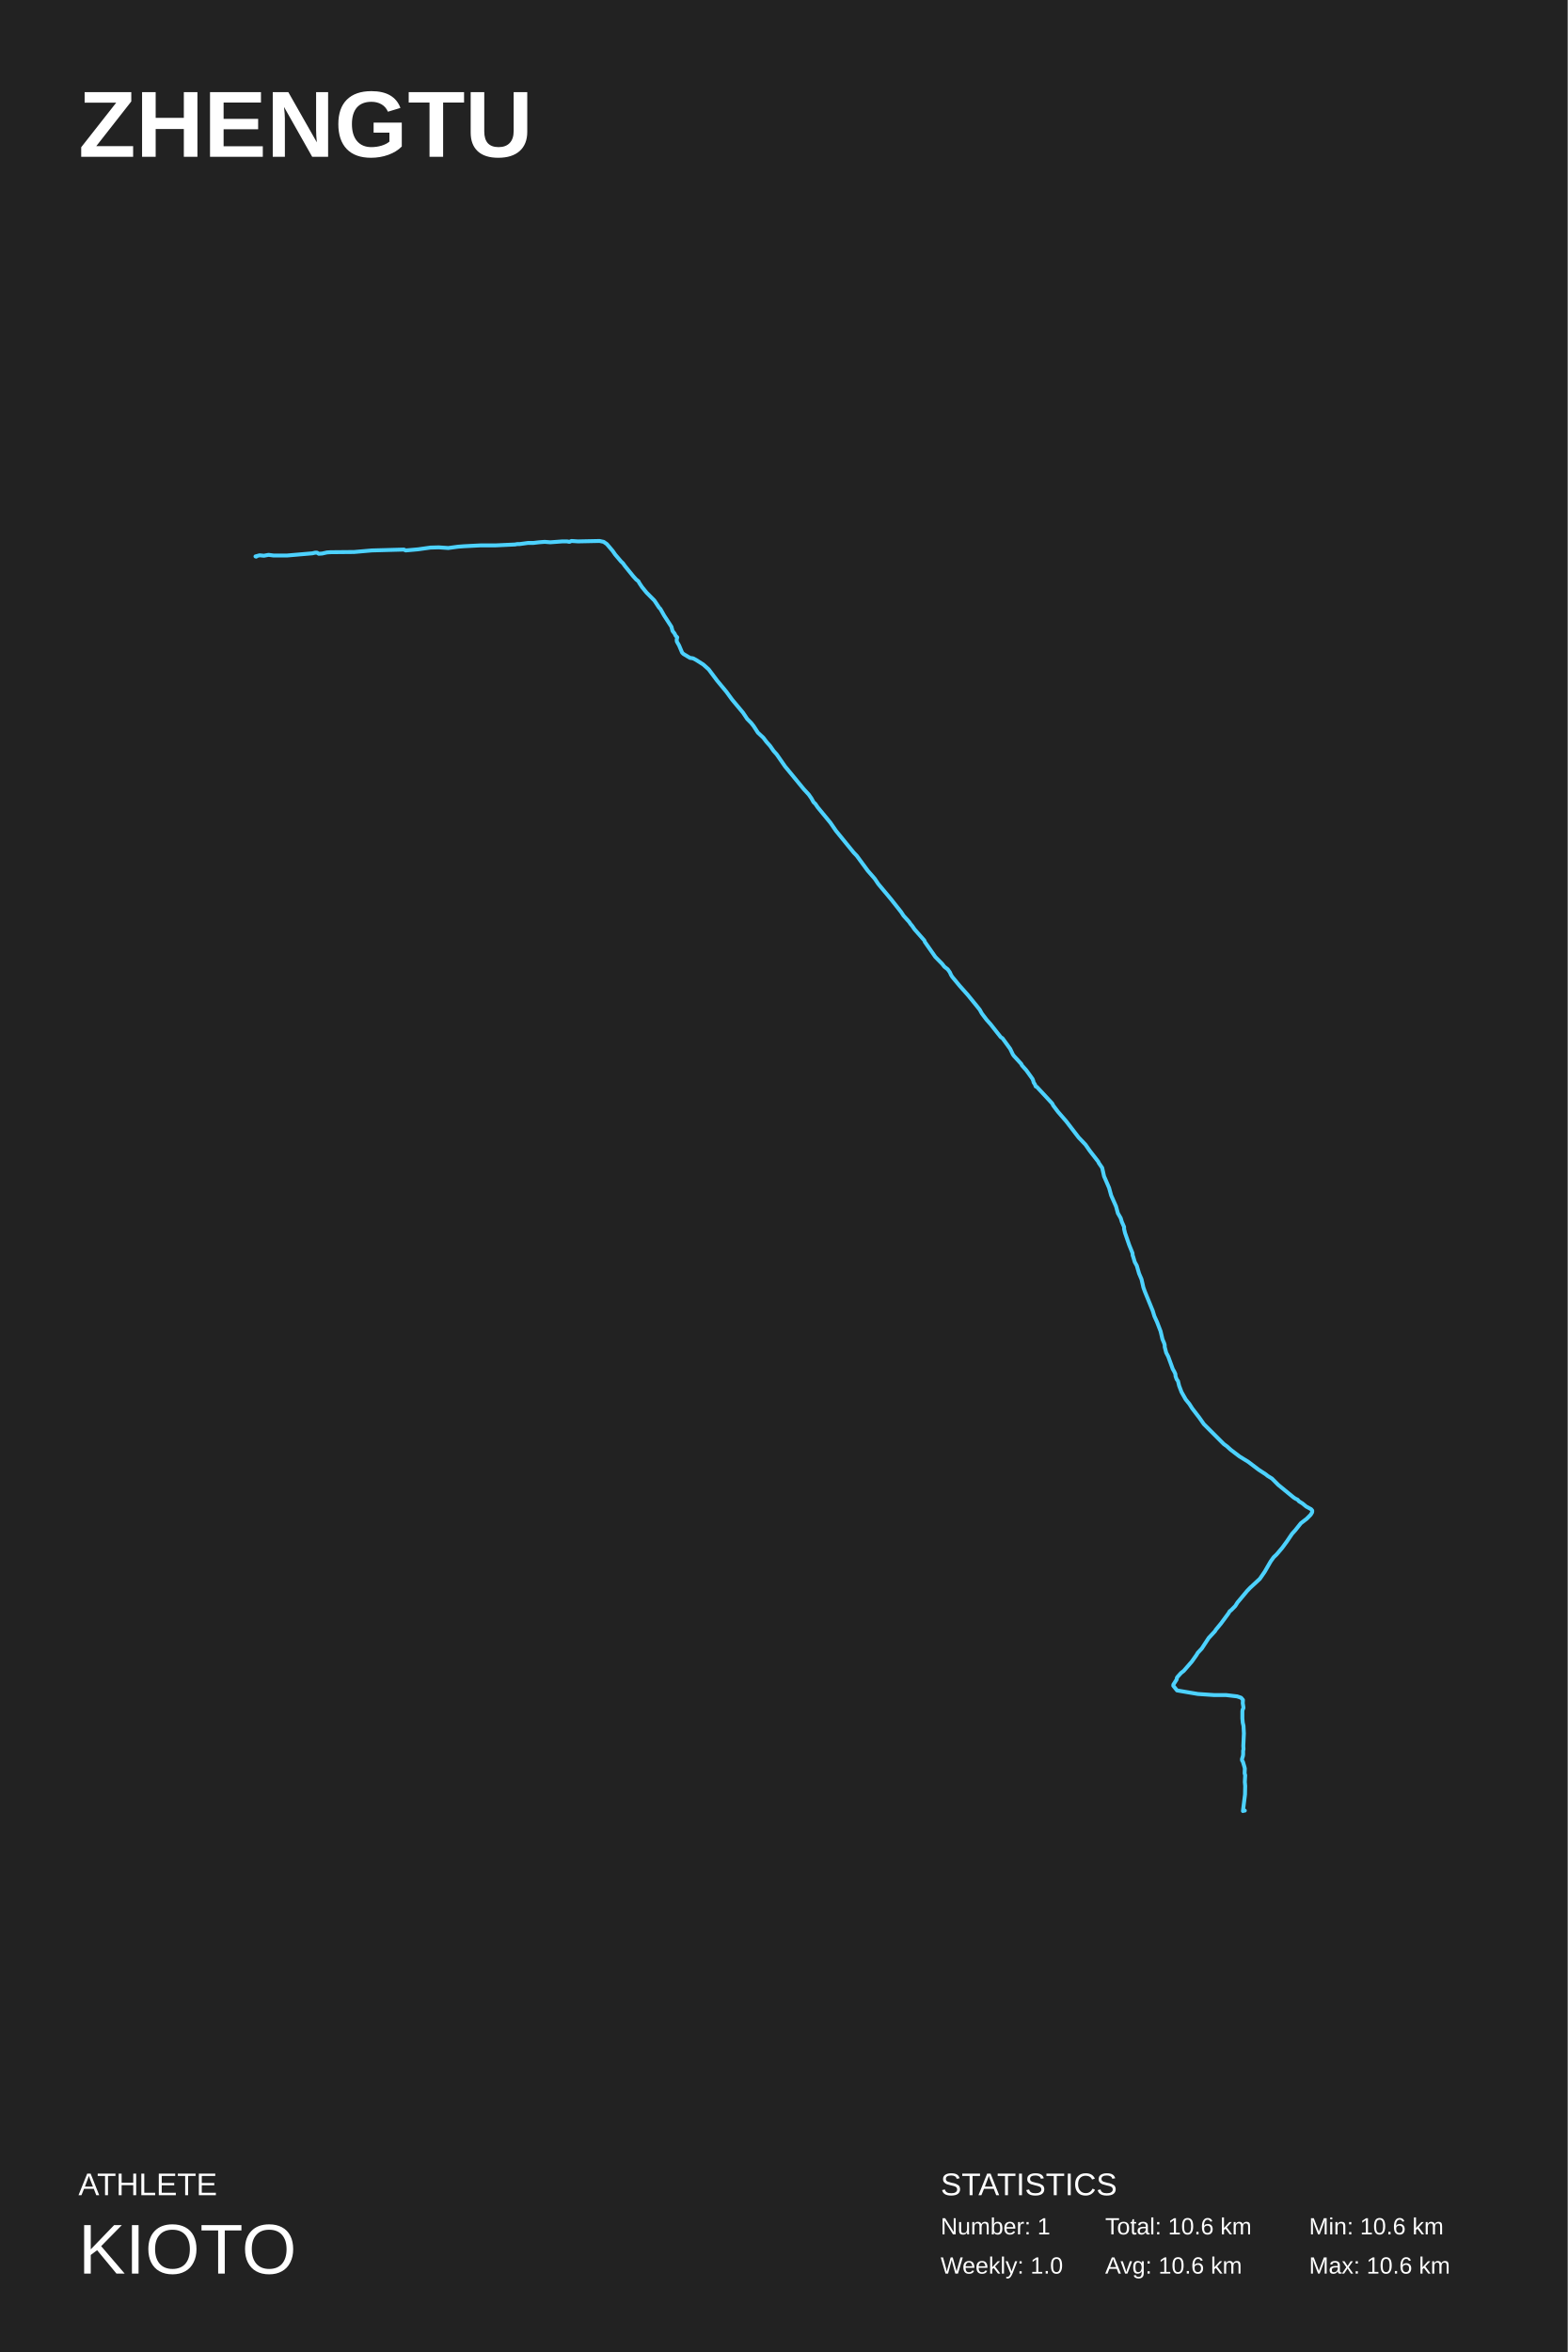
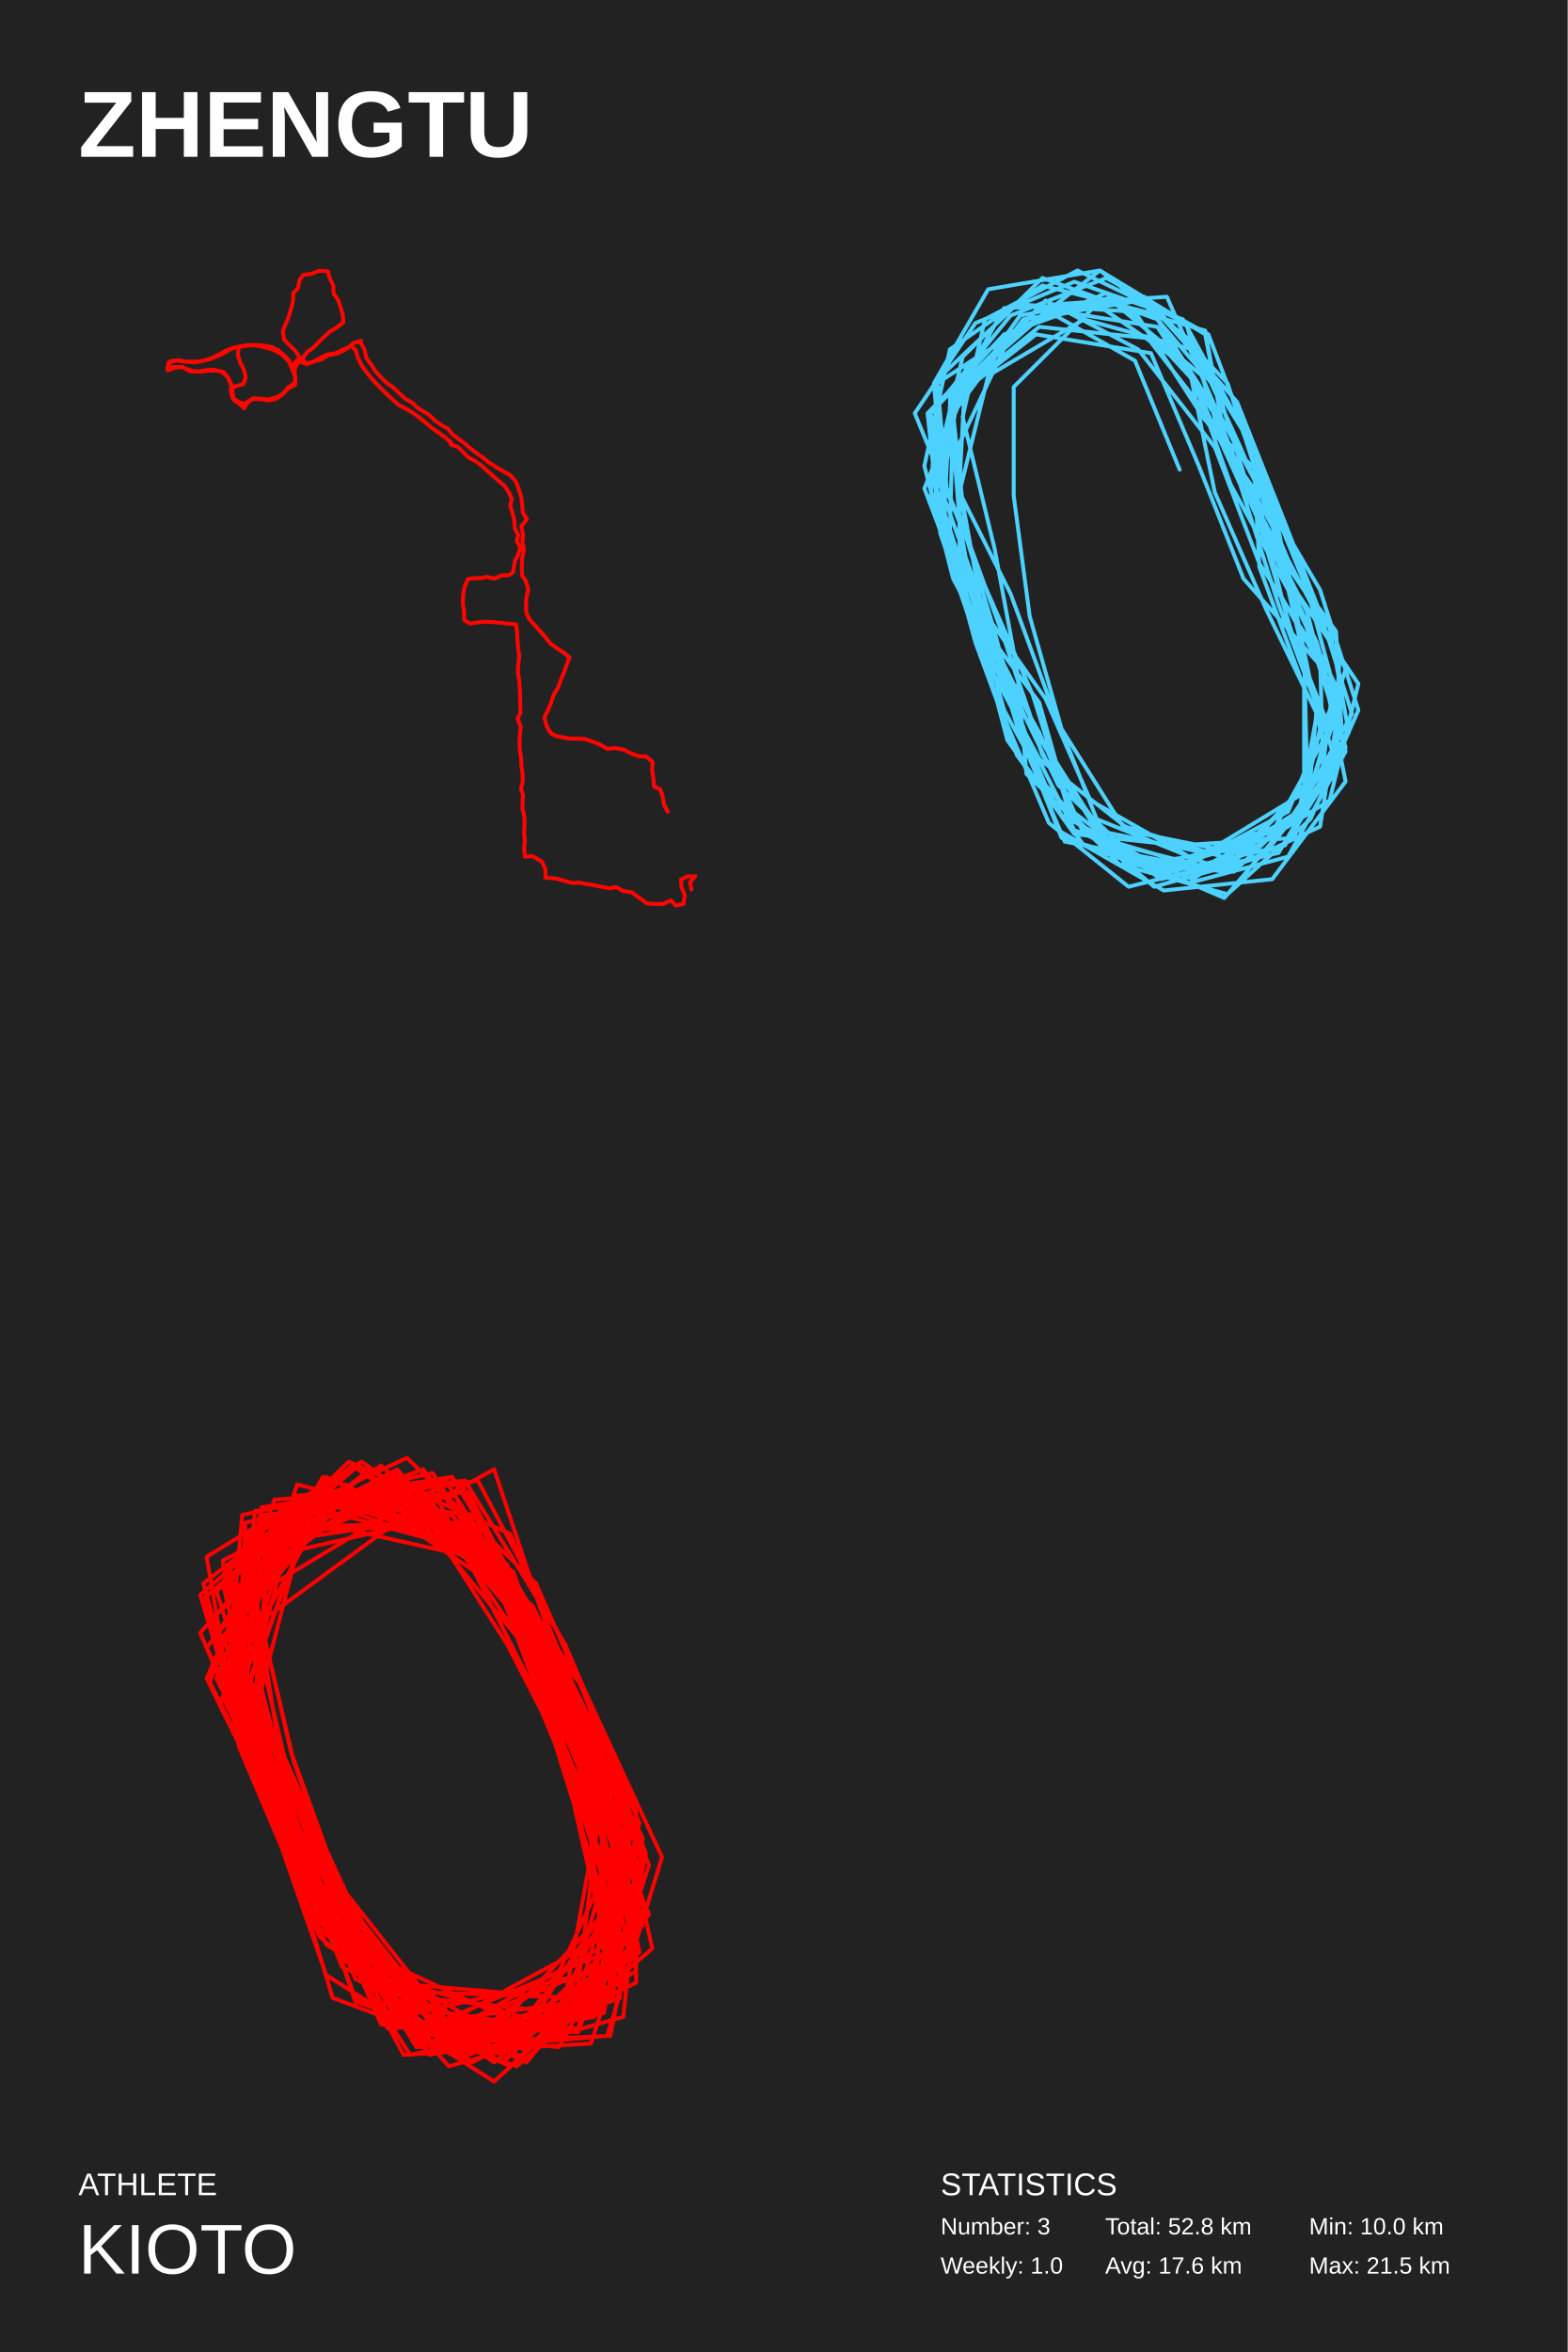
<svg xmlns="http://www.w3.org/2000/svg" baseProfile="full" height="300mm" version="1.1" viewBox="0,0,200,300" width="200mm">
  <defs />
  <rect fill="#222222" height="300" width="200" x="0" y="0" />
  <text fill="#FFFFFF" style="font-size:12px; font-family:Arial; font-weight:bold;" x="10" y="20">ZHENGTU</text>
  <text fill="#FFFFFF" style="font-size:4px; font-family:Arial" x="10" y="280">ATHLETE</text>
  <text fill="#FFFFFF" style="font-size:9px; font-family:Arial" x="10" y="290">KIOTO</text>
  <text fill="#FFFFFF" style="font-size:4px; font-family:Arial" x="120" y="280">STATISTICS</text>
-   <text fill="#FFFFFF" style="font-size:3px; font-family:Arial" x="120" y="285">Number: 1</text>
+   <text fill="#FFFFFF" style="font-size:3px; font-family:Arial" x="120" y="285">Number: 3</text>
  <text fill="#FFFFFF" style="font-size:3px; font-family:Arial" x="120" y="290">Weekly: 1.0</text>
-   <text fill="#FFFFFF" style="font-size:3px; font-family:Arial" x="141" y="285">Total: 10.6 km</text>
-   <text fill="#FFFFFF" style="font-size:3px; font-family:Arial" x="141" y="290">Avg: 10.6 km</text>
-   <text fill="#FFFFFF" style="font-size:3px; font-family:Arial" x="167" y="285">Min: 10.6 km</text>
-   <text fill="#FFFFFF" style="font-size:3px; font-family:Arial" x="167" y="290">Max: 10.6 km</text>
-   <polyline fill="none" points="32.688,70.998 32.593,70.97 33.118,70.829 33.667,70.885 34.265,70.773 34.909,70.857 36.605,70.857 39.853,70.576 40.211,70.491 40.45,70.491 40.665,70.632 41.095,70.604 41.716,70.463 42.146,70.435 45.179,70.407 47.424,70.21 51.531,70.097 51.746,70.21 53.322,70.069 54.923,69.844 55.973,69.816 57.191,69.9 58.433,69.732 59.174,69.675 61.323,69.563 63.234,69.563 65.693,69.45 66.004,69.394 66.314,69.394 67.341,69.253 68.034,69.253 68.75,69.169 69.491,69.113 70.207,69.169 71.736,69.056 72.333,69.056 72.643,69.113 72.906,69.0 73.742,69.056 76.488,69.0 77.013,69.113 77.419,69.394 78.16,70.266 78.494,70.745 79.235,71.617 79.473,71.842 79.736,72.208 80.787,73.502 81.169,73.924 81.456,74.149 81.551,74.346 81.909,74.881 82.482,75.584 83.486,76.597 84.083,77.498 84.25,77.667 84.727,78.511 85.659,79.946 85.802,80.48 86.065,80.818 86.184,81.071 86.399,81.296 86.328,81.578 86.351,81.831 86.638,82.337 87.02,83.238 87.187,83.407 88.023,83.913 88.405,83.969 88.787,84.166 89.719,84.757 90.411,85.376 91.486,86.811 92.656,88.218 93.397,89.231 94.782,90.891 95.331,91.707 95.833,92.213 96.143,92.607 96.692,93.451 97.385,94.098 97.791,94.633 98.245,95.14 98.698,95.787 99.081,96.209 100.155,97.756 102.543,100.654 103.188,101.357 103.523,101.836 103.785,102.314 104.024,102.539 104.311,102.961 105.935,104.931 106.651,105.972 108.92,108.757 109.302,109.151 110.711,111.064 111.595,112.077 112.049,112.752 113.649,114.665 114.962,116.325 115.273,116.803 115.989,117.591 116.156,117.844 116.371,118.097 116.682,118.547 117.924,119.954 117.995,120.151 119.333,122.064 120.192,122.936 120.479,123.302 120.909,123.64 121.171,124.005 121.339,124.371 121.482,124.596 122.413,125.721 123.464,126.903 124.634,128.338 124.993,128.788 125.255,129.266 125.852,130.054 126.378,130.645 127.667,132.276 127.906,132.445 128.885,133.795 129.22,134.499 129.363,134.695 130.294,135.708 130.366,135.877 130.939,136.524 131.727,137.621 131.823,137.874 131.871,138.071 132.038,138.324 132.133,138.578 132.277,138.634 134.235,140.744 134.378,141.025 134.975,141.813 136.026,143.022 137.602,145.076 138.486,146.004 139.035,146.792 140.11,148.17 140.182,148.339 140.611,148.958 140.85,150.027 141.495,151.518 141.758,152.474 142.379,153.88 142.618,154.753 142.976,155.371 143.119,155.85 143.406,156.497 143.406,156.75 143.525,157.256 144.051,158.775 144.48,159.844 144.504,160.125 144.576,160.322 144.767,160.969 145.03,161.447 145.316,162.432 145.627,163.163 145.866,164.204 146.057,164.738 147.06,167.185 147.275,167.889 147.609,168.62 148.063,169.801 148.302,170.814 148.516,171.32 148.588,171.573 148.588,171.798 148.779,172.53 149.042,173.036 149.615,174.611 149.806,174.949 149.949,175.258 149.973,175.539 150.117,175.933 150.284,176.158 150.427,176.749 150.737,177.564 151.263,178.493 151.741,179.083 152.099,179.646 153.006,180.827 153.579,181.643 156.111,184.174 156.565,184.512 156.995,184.905 158.141,185.777 159.24,186.452 160.577,187.465 161.484,188.056 161.723,188.252 162.273,188.59 163.085,189.406 165.043,191.009 165.258,191.149 165.544,191.29 165.712,191.487 166.165,191.768 166.643,192.162 167.264,192.499 167.407,192.668 167.407,192.809 167.383,192.921 167.216,193.202 166.715,193.709 165.95,194.299 165.258,195.171 164.828,195.649 164.183,196.606 163.586,197.421 162.87,198.265 162.487,198.631 162.105,199.165 161.341,200.487 160.72,201.387 159.502,202.512 159.12,202.906 157.878,204.396 157.592,204.846 157.066,205.38 156.875,205.521 156.732,205.774 155.777,207.068 155.108,207.883 154.989,208.08 154.2,208.924 153.317,210.274 152.815,210.808 152.648,211.09 152.051,211.933 151.024,213.114 150.666,213.396 150.212,213.902 150.14,214.014 150.117,214.211 149.687,214.886 149.687,215.027 150.164,215.617 152.815,216.067 154.893,216.208 156.421,216.208 157.83,216.377 158.332,216.545 158.571,216.827 158.547,217.248 158.642,217.839 158.523,218.092 158.499,218.289 158.499,219.189 158.547,219.723 158.642,220.145 158.69,221.101 158.619,222.704 158.642,223.098 158.595,223.323 158.595,223.773 158.571,223.97 158.451,224.363 158.451,224.532 158.571,224.729 158.762,225.376 158.81,225.573 158.786,226.191 158.857,226.444 158.81,227.288 158.857,227.794 158.834,228.891 158.571,231.0 158.738,230.916 158.81,230.944" stroke="#4DD2FF" stroke-linecap="round" stroke-linejoin="round" stroke-width="0.5" />
+   <text fill="#FFFFFF" style="font-size:3px; font-family:Arial" x="141" y="285">Total: 52.8 km</text>
+   <text fill="#FFFFFF" style="font-size:3px; font-family:Arial" x="141" y="290">Avg: 17.6 km</text>
+   <text fill="#FFFFFF" style="font-size:3px; font-family:Arial" x="167" y="285">Min: 10.0 km</text>
+   <text fill="#FFFFFF" style="font-size:3px; font-family:Arial" x="167" y="290">Max: 21.5 km</text>
+   <polyline fill="none" points="85.186,103.527 84.692,102.584 84.538,101.561 84.232,100.699 83.448,100.318 83.346,99.235 83.193,98.232 83.244,97.189 82.443,96.487 81.506,96.467 80.535,96.106 79.547,95.604 78.508,95.424 77.452,95.504 76.447,94.922 75.561,94.581 74.607,94.26 73.704,94.22 72.699,94.22 71.95,94.08 71.013,93.899 70.314,93.558 69.752,92.676 69.446,91.513 69.888,90.61 70.297,89.687 70.604,88.664 71.217,87.662 71.575,86.659 71.984,85.696 72.307,84.753 72.665,83.87 71.95,83.269 71.098,82.707 70.229,82.105 69.599,81.303 68.934,80.541 68.236,79.758 67.606,79.076 67.146,78.234 67.112,77.211 67.163,76.208 67.401,75.145 67.078,74.102 66.601,73.4 66.567,72.256 66.618,71.213 66.839,70.13 66.652,69.127 66.72,68.124 66.516,67.121 67.214,66.218 66.703,65.396 66.618,64.413 66.499,63.37 66.192,62.467 65.834,61.444 65.102,60.601 64.182,60.1 63.245,59.538 62.393,59.016 61.627,58.374 60.826,57.833 60.025,57.211 59.259,56.549 58.526,56.007 57.743,55.425 57.163,54.683 56.244,54.202 55.46,53.6 54.659,52.878 54.182,52.577 53.262,52.015 52.598,51.373 51.712,50.871 50.878,50.109 50.162,49.427 49.361,48.865 48.612,48.143 47.896,47.34 47.351,46.498 46.738,45.655 46.483,44.552 45.989,43.669 46.074,43.468 45.137,43.749 44.455,44.311 43.672,44.632 42.786,45.073 41.747,45.214 40.861,45.655 39.992,46.137 38.97,46.377 38.067,46.076 37.624,46.979 37.556,47.802 37.335,47.22 36.909,46.217 36.262,45.495 35.58,44.833 34.729,44.271 33.723,44.09 32.701,44.01 31.679,44.03 30.657,44.171 29.703,44.391 28.698,44.772 27.846,45.274 26.927,45.715 25.922,46.016 24.865,46.217 23.792,46.137 22.787,45.956 21.731,46.056 21.339,46.939 22.038,46.819 23.077,46.799 24.593,47.32 25.632,47.421 26.586,47.26 27.608,47.26 28.528,47.461 29.158,48.243 29.499,49.186 29.55,50.229 29.976,51.112 30.742,51.654 31.168,52.095 31.492,51.273 32.378,50.791 33.349,50.871 34.354,51.012 35.308,50.771 36.159,50.189 36.79,49.367 37.624,48.925 37.676,47.902 37.25,46.959 36.909,46.016 36.194,45.254 35.376,44.592 34.388,44.351 33.417,44.191 32.412,44.05 31.424,44.03 30.436,44.311 30.351,45.334 30.64,46.237 31.117,47.18 31.356,48.143 31.032,49.006 30.044,49.266 29.414,49.748 29.652,50.751 30.487,51.293 31.322,51.533 32.105,50.891 33.178,50.851 34.2,50.972 35.206,50.691 36.074,50.229 36.824,49.387 37.676,48.765 37.607,47.702 37.352,46.839 36.841,46.076 36.211,45.354 35.325,44.833 34.456,44.471 33.417,44.231 32.463,43.99 31.424,44.11 30.419,44.211 29.448,44.512 28.579,45.033 27.676,45.455 26.705,45.816 25.632,46.097 24.61,46.137 23.571,46.117 22.515,45.976 21.492,46.257 21.407,47.24 22.327,46.899 23.298,46.799 24.201,47.36 25.223,47.401 26.245,47.22 27.25,47.16 28.221,47.381 29.056,48.063 29.516,49.066 29.652,50.069 29.874,51.052 30.725,51.553 31.424,51.513 32.173,50.891 33.212,50.911 34.2,51.072 35.188,50.891 36.04,50.33 36.705,49.587 37.659,49.086 37.693,48.143 37.335,47.24 37.556,46.317 38.238,45.595 37.641,44.712 36.909,44.01 36.228,43.288 36.091,42.244 36.449,41.281 36.841,40.399 37.13,39.375 37.386,38.432 37.403,37.409 38.033,36.707 38.204,35.744 38.664,35.082 39.686,34.941 40.742,34.54 41.849,34.62 42.036,35.423 42.513,36.386 42.565,37.449 43.144,38.292 43.484,39.275 43.74,40.218 43.791,41.121 42.973,41.763 42.071,42.305 41.355,42.967 40.657,43.629 39.975,44.351 39.175,44.913 38.578,45.735 39.089,46.478 40.043,46.076 41.014,45.856 41.832,45.314 42.888,45.134 43.927,44.672 44.745,44.11 45.375,44.652 45.648,45.595 46.108,46.558 46.653,47.32 47.266,48.103 47.982,48.905 48.714,49.648 49.413,50.33 50.128,50.992 50.861,51.654 51.797,52.135 52.666,52.657 53.501,53.259 54.319,53.921 55.085,54.583 55.903,55.145 56.823,55.807 57.419,56.368 57.709,56.81 57.419,56.248 57.504,56.689 58.407,56.99 59.054,57.652 59.77,58.354 60.639,58.816 61.456,59.398 62.172,60.06 62.938,60.742 63.654,61.364 64.369,61.985 64.897,62.768 65.289,63.65 65.102,64.553 65.391,65.436 65.613,66.359 65.681,67.402 66.107,68.204 65.936,69.067 66.396,69.869 66.073,70.832 65.698,71.534 65.442,72.998 64.914,73.38 64.063,73.38 63.057,73.821 62.155,73.58 61.405,73.741 60.553,73.741 59.702,73.861 59.276,74.844 59.088,75.927 59.037,76.97 59.208,78.033 59.225,79.076 59.923,79.538 60.809,79.397 61.882,79.297 62.836,79.337 63.824,79.438 64.863,79.538 65.834,79.638 65.97,80.661 66.022,81.704 66.107,82.727 66.243,83.71 66.107,84.773 66.073,85.816 66.243,86.799 66.311,87.882 66.362,88.865 66.362,89.928 66.396,90.951 66.022,91.633 66.447,92.716 66.328,93.659 66.277,94.642 66.311,95.644 66.481,96.667 66.533,97.73 66.669,98.753 66.686,99.696 66.464,100.659 66.72,101.361 66.669,102.363 66.652,103.166 66.89,104.068 66.924,105.191 66.856,106.274 66.958,107.197 66.873,108.28 66.958,109.263 67.946,109.203 69.122,109.905 69.582,110.827 69.582,111.95 70.979,112.051 71.95,112.331 73.006,112.632 73.977,112.592 74.641,112.732 75.697,112.893 76.736,113.113 77.81,113.314 78.559,113.133 79.513,113.655 80.586,113.815 82.528,115.219 83.55,115.32 84.572,115.299 85.595,114.858 86.225,115.5 87.213,115.279 87.366,114.176 86.957,113.194 86.872,112.211 87.724,111.77 88.712,111.77 88.031,112.512 88.218,113.454" stroke="#ff0500" stroke-linecap="round" stroke-linejoin="round" stroke-width="0.5" />
+   <polyline fill="none" points="150.496,59.903 144.796,46.003 133.805,39.772 123.22,46.482 122.406,61.82 125.255,77.636 133.397,89.139 139.097,102.08 151.717,109.269 165.559,104.476 168.002,91.056 161.488,77.636 154.974,62.778 151.717,46.962 139.911,38.814 129.326,49.358 129.326,63.258 131.362,78.595 135.433,92.974 143.575,105.914 157.824,108.79 168.816,98.246 168.409,83.867 160.674,71.885 154.974,57.027 145.204,44.565 133.397,38.334 122.406,49.358 119.963,63.737 124.441,77.636 128.105,90.577 135.433,103.997 149.275,111.186 163.93,107.831 171.665,95.37 168.002,81.95 161.488,68.53 155.788,54.151 147.646,41.689 132.583,39.293 121.184,50.796 122.406,65.654 126.884,80.512 130.548,94.891 135.84,107.352 150.903,110.228 163.93,105.435 172.073,93.453 169.63,80.033 161.081,67.571 154.974,54.151 146.425,43.127 132.583,41.689 121.998,50.317 119.149,63.737 125.255,77.636 129.734,92.494 135.433,106.873 148.46,110.707 161.895,106.873 169.63,92.974 164.745,80.512 159.859,64.216 155.381,49.837 145.611,38.334 130.548,40.731 121.591,52.713 123.22,68.05 128.105,81.471 132.99,96.329 142.761,108.79 156.195,114.541 166.373,102.559 171.258,89.139 164.338,75.24 157.01,61.82 151.717,46.962 141.132,37.376 127.698,43.127 118.335,52.713 119.963,68.05 124.848,82.429 132.583,96.808 143.575,105.435 157.417,109.749 169.63,102.08 173.294,87.222 165.559,75.719 158.638,61.82 153.346,47.92 142.354,38.814 128.105,39.293 121.184,51.755 120.37,67.092 124.441,81.95 129.734,96.329 138.283,107.831 151.717,112.624 164.338,109.269 171.665,95.849 167.187,81.471 162.302,67.092 155.381,54.63 151.31,41.21 137.469,34.5 125.662,40.731 122.813,53.192 126.884,69.968 129.734,85.305 130.955,98.725 141.947,109.269 156.195,111.186 168.409,105.435 170.444,92.494 166.78,78.116 160.674,66.133 154.974,52.234 147.646,40.731 132.99,35.459 122.813,45.524 119.149,60.861 122.813,75.719 127.698,90.577 133.805,104.956 143.982,113.104 157.417,109.749 167.594,99.204 171.665,85.305 164.338,71.406 158.231,57.027 152.124,43.607 140.318,34.5 126.07,36.896 119.149,48.879 120.37,63.258 126.07,79.074 130.141,91.536 135.026,105.914 148.46,113.583 162.302,112.145 171.665,99.684 168.816,85.305 158.638,73.802 152.939,59.423 146.832,45.044 132.176,42.648 121.184,51.275 122.406,66.133 127.291,79.074 132.176,93.453 139.911,105.914 153.753,108.79 166.373,101.121 166.373,87.701 160.674,72.364 159.859,57.027 152.124,44.565 138.283,40.731 126.07,47.92 122.406,62.778 128.919,75.719 134.212,90.098 139.911,104.476 154.16,110.228 166.78,103.518 168.002,90.098 163.116,77.157 158.231,61.82 152.124,48.4 142.354,37.855 130.141,40.252 121.591,52.234 121.184,68.05 126.477,81.95 132.99,94.411 141.132,107.352 156.195,111.186 166.78,99.684 166.373,83.867 163.116,69.968 156.603,57.506 153.753,42.648 140.318,34.5 128.512,43.607 122.406,56.547 122.406,70.447 128.105,84.826 134.619,97.766 143.575,110.228 157.417,111.186 168.409,100.642 170.037,87.701 163.523,76.198 160.266,62.778 152.531,51.755 144.796,39.772 129.734,38.814 119.556,48.4 120.777,62.299 125.662,74.761 131.769,88.66 136.247,103.039 148.053,112.145 163.116,108.79 171.258,94.891 170.444,80.512 162.302,69.488 156.195,55.589 153.753,42.169 140.318,38.334 128.105,42.648 118.742,52.713 120.777,67.092 125.662,80.991 132.583,93.453 138.283,106.394 152.124,112.145 165.559,103.518 172.48,91.056 168.409,78.116 163.523,65.654 157.824,51.275 148.053,40.252 132.99,36.417 121.184,44.565 117.927,59.423 121.591,73.802 128.512,86.743 135.026,100.163 145.611,110.228 160.674,107.831 170.037,99.204 170.851,84.826 165.152,70.926 159.452,56.547 154.16,42.648 141.132,35.459 128.919,40.252 119.556,51.755 119.556,64.216 124.034,78.116 132.583,89.619 136.654,103.997 147.239,113.104 161.081,109.269 170.444,97.287 166.373,84.346 163.116,67.571 158.231,54.151 150.903,40.731 137.061,35.938 124.441,41.21 116.706,52.713 122.406,66.613 124.848,80.512 128.512,94.411 137.061,106.394 150.496,107.831 165.152,106.873 168.409,92.974 165.559,79.074 161.895,64.695 154.974,51.755 148.868,37.855 134.619,38.814 123.627,48.4 117.927,62.299 122.813,75.24 128.105,87.701 133.397,100.163 142.761,110.228 156.603,114.062 167.187,104.476 173.294,90.577 168.409,75.24 161.081,62.778 156.603,48.879 146.018,37.855 132.176,40.731 119.556,48.879 118.742,63.737 124.034,78.595 130.548,92.974 137.061,105.914 151.717,110.228 164.338,103.518 170.444,88.66 166.78,75.24 160.674,60.382 153.346,53.192" stroke="#4dd2ff" stroke-linecap="round" stroke-linejoin="round" stroke-width="0.5" />
+   <polyline fill="none" points="64.682,201.961 44.906,189.835 29.251,208.267 38.727,229.608 49.438,252.889 72.097,254.829 76.217,232.033 64.682,209.722 51.086,188.38 30.075,202.446 36.255,226.698 46.142,251.434 68.389,257.74 77.453,238.338 67.153,213.602 55.618,190.805 32.547,195.171 32.959,221.362 42.847,245.614 60.974,261.135 77.453,243.674 70.037,219.907 60.974,195.171 37.903,189.35 29.663,214.087 39.963,238.824 54.794,259.68 77.453,250.464 74.157,225.728 64.682,201.961 48.614,186.925 28.839,200.021 33.783,226.213 43.671,250.949 65.918,260.65 78.277,241.734 71.273,220.392 62.622,197.111 41.199,188.38 28.015,210.692 37.491,235.428 49.438,258.71 77.041,254.829 77.041,230.093 65.918,205.356 50.674,187.41 28.427,199.051 31.311,221.847 40.375,245.614 58.914,262.59 79.101,249.979 73.745,225.243 63.858,201.961 45.73,186.925 25.955,203.901 32.959,227.183 44.082,249.494 63.034,263.075 80.337,248.524 74.157,224.273 64.682,199.536 46.142,186.44 26.367,198.566 30.487,222.818 40.787,247.069 60.15,263.075 79.925,252.404 73.745,224.758 65.506,200.506 45.318,186.925 25.955,201.961 32.959,227.183 41.611,251.919 63.034,265.5 81.161,249.009 74.157,223.788 64.27,200.021 44.906,186.925 25.543,203.416 32.135,225.728 41.611,248.039 63.446,261.62 81.573,245.129 73.333,220.392 61.386,198.081 39.963,192.261 31.723,215.057 41.199,239.309 55.618,258.71 77.041,247.069 71.685,223.303 62.622,199.051 40.375,191.29 31.723,214.572 41.199,237.853 55.206,258.225 77.453,249.009 72.921,226.698 64.27,202.931 44.082,189.35 28.427,208.752 39.139,236.883 50.262,258.71 73.333,256.77 76.217,233.003 66.741,209.722 53.146,189.35 30.899,197.596 31.311,221.362 41.199,244.159 59.326,260.165 79.101,246.584 71.273,221.847 62.622,198.081 41.611,188.38 27.603,208.752 35.843,232.518 47.79,255.314 70.037,258.71 79.513,238.824 69.213,213.602 58.09,190.805 33.371,193.231 30.899,218.452 39.963,241.734 53.97,260.65 76.217,256.285 79.101,232.033 68.389,208.752 55.206,187.895 30.899,193.231 28.839,216.512 39.551,239.794 53.97,260.65 78.277,253.859 80.337,229.608 69.625,207.782 55.618,188.865 31.311,194.201 30.075,216.997 38.727,240.764 52.322,262.105 76.217,256.77 81.161,233.973 70.861,210.207 57.678,188.38 33.371,192.261 28.427,216.512 39.963,239.794 53.146,261.135 76.217,256.285 80.749,232.518 70.449,210.207 56.854,188.865 32.547,192.746 29.663,217.967 38.727,240.279 53.558,261.135 75.805,257.255 80.337,233.003 70.449,211.662 58.914,189.35 35.019,191.29 26.779,214.572 37.491,235.913 50.262,258.225 73.745,259.195 81.985,237.368 72.921,214.572 60.15,194.686 37.079,195.171 31.311,216.997 42.023,239.794 57.266,259.195 79.101,247.069 72.509,224.273 62.622,200.021 44.082,189.835 28.839,208.267 38.727,231.063 49.438,254.344 72.097,256.77 78.689,233.488 66.741,207.297 51.498,189.35 31.723,200.021 37.079,223.303 45.318,246.099 62.622,261.62 81.573,249.009 76.629,225.728 65.918,203.416 50.674,187.895 32.135,201.961 37.491,224.758 45.73,248.039 63.446,261.62 81.573,249.009 74.157,225.728 63.858,201.476 46.554,187.895 27.603,202.931 35.019,226.213 44.906,249.979 64.682,262.59 81.985,245.614 73.745,223.303 64.27,201.476 44.082,189.835 26.779,206.812 35.843,229.608 45.318,252.404 67.153,263.075 82.809,244.159 72.921,222.333 62.21,199.536 40.787,189.35 26.367,210.207 37.491,232.033 45.318,255.314 67.565,262.59 81.573,245.129 73.333,219.907 63.034,198.566 40.787,190.805 25.543,208.267 35.431,231.548 42.435,254.829 65.918,263.56 83.221,248.524 78.277,226.698 67.977,204.871 51.91,190.805 29.251,199.536 32.959,222.818 40.787,245.129 57.266,263.56 79.513,257.255 81.985,234.458 71.685,213.602 59.738,190.32 35.843,192.261 26.367,214.087 39.963,241.734 55.618,261.62 77.453,259.68 84.457,236.883 74.569,215.542 57.678,193.231 35.431,196.626 28.015,217.482 41.199,238.824 53.97,260.65 77.865,259.68 82.397,236.398 73.745,214.087 60.15,194.201 38.727,194.686 32.959,216.997 42.847,239.794 58.914,260.165 79.513,252.889 76.629,231.063 66.329,209.237 51.91,191.776 32.547,203.416 36.255,227.183 46.554,249.494 67.153,261.62 81.985,244.644 72.509,220.877 62.21,199.051 40.375,194.201 29.663,213.602 38.315,236.398 50.674,257.74 73.745,258.71 79.513,236.398 70.449,214.087 57.678,193.231 34.195,198.566 32.135,220.877 42.847,242.704 58.502,262.59 79.101,254.829 78.689,232.033 68.801,210.692 56.442,189.835 34.195,196.626 32.959,219.422 44.494,242.219 55.618,261.62 78.277,254.829 78.277,231.063 68.389,207.782 53.558,189.835 31.311,198.566 33.783,221.847 43.259,246.099 60.15,263.075 81.161,251.434 77.453,228.153 68.389,205.841 53.97,187.41 31.723,195.656 30.899,219.422 40.787,242.219 54.794,262.105 77.041,256.77 81.573,232.518 72.509,210.692 60.974,188.865 36.667,192.261 27.603,214.087 39.139,236.398 48.614,258.225 71.273,261.135 81.985,242.219 74.981,219.422 65.094,195.656 44.494,186.44 28.427,201.961 34.195,226.213 43.259,249.494 60.15,263.075 81.161,252.889 81.161,231.063 72.097,209.722 59.326,188.865 37.491,190.805 28.015,210.692 37.079,232.518 45.318,254.829 65.094,263.56 81.161,248.039 77.865,223.788 68.389,201.961 51.91,185.955 31.311,195.656 30.487,218.937 39.963,240.764 51.498,262.105 75.393,260.65 82.809,237.853 72.097,214.572 60.562,193.231 37.903,190.805 31.311,214.087 40.787,235.913 53.146,256.77 76.217,251.434 77.041,227.668 65.918,205.356 49.85,187.895 31.311,202.931 36.667,225.728 46.554,249.009 66.329,258.225 81.161,240.279 72.509,216.997 60.15,195.171 38.727,190.805 29.663,211.177 39.551,232.518 47.378,253.859 73.745,254.829 79.513,234.458 71.273,212.147 63.034,187.41 49.85,194.686 34.607,205.841" stroke="#ff0000" stroke-linecap="round" stroke-linejoin="round" stroke-width="0.5" />
</svg>
